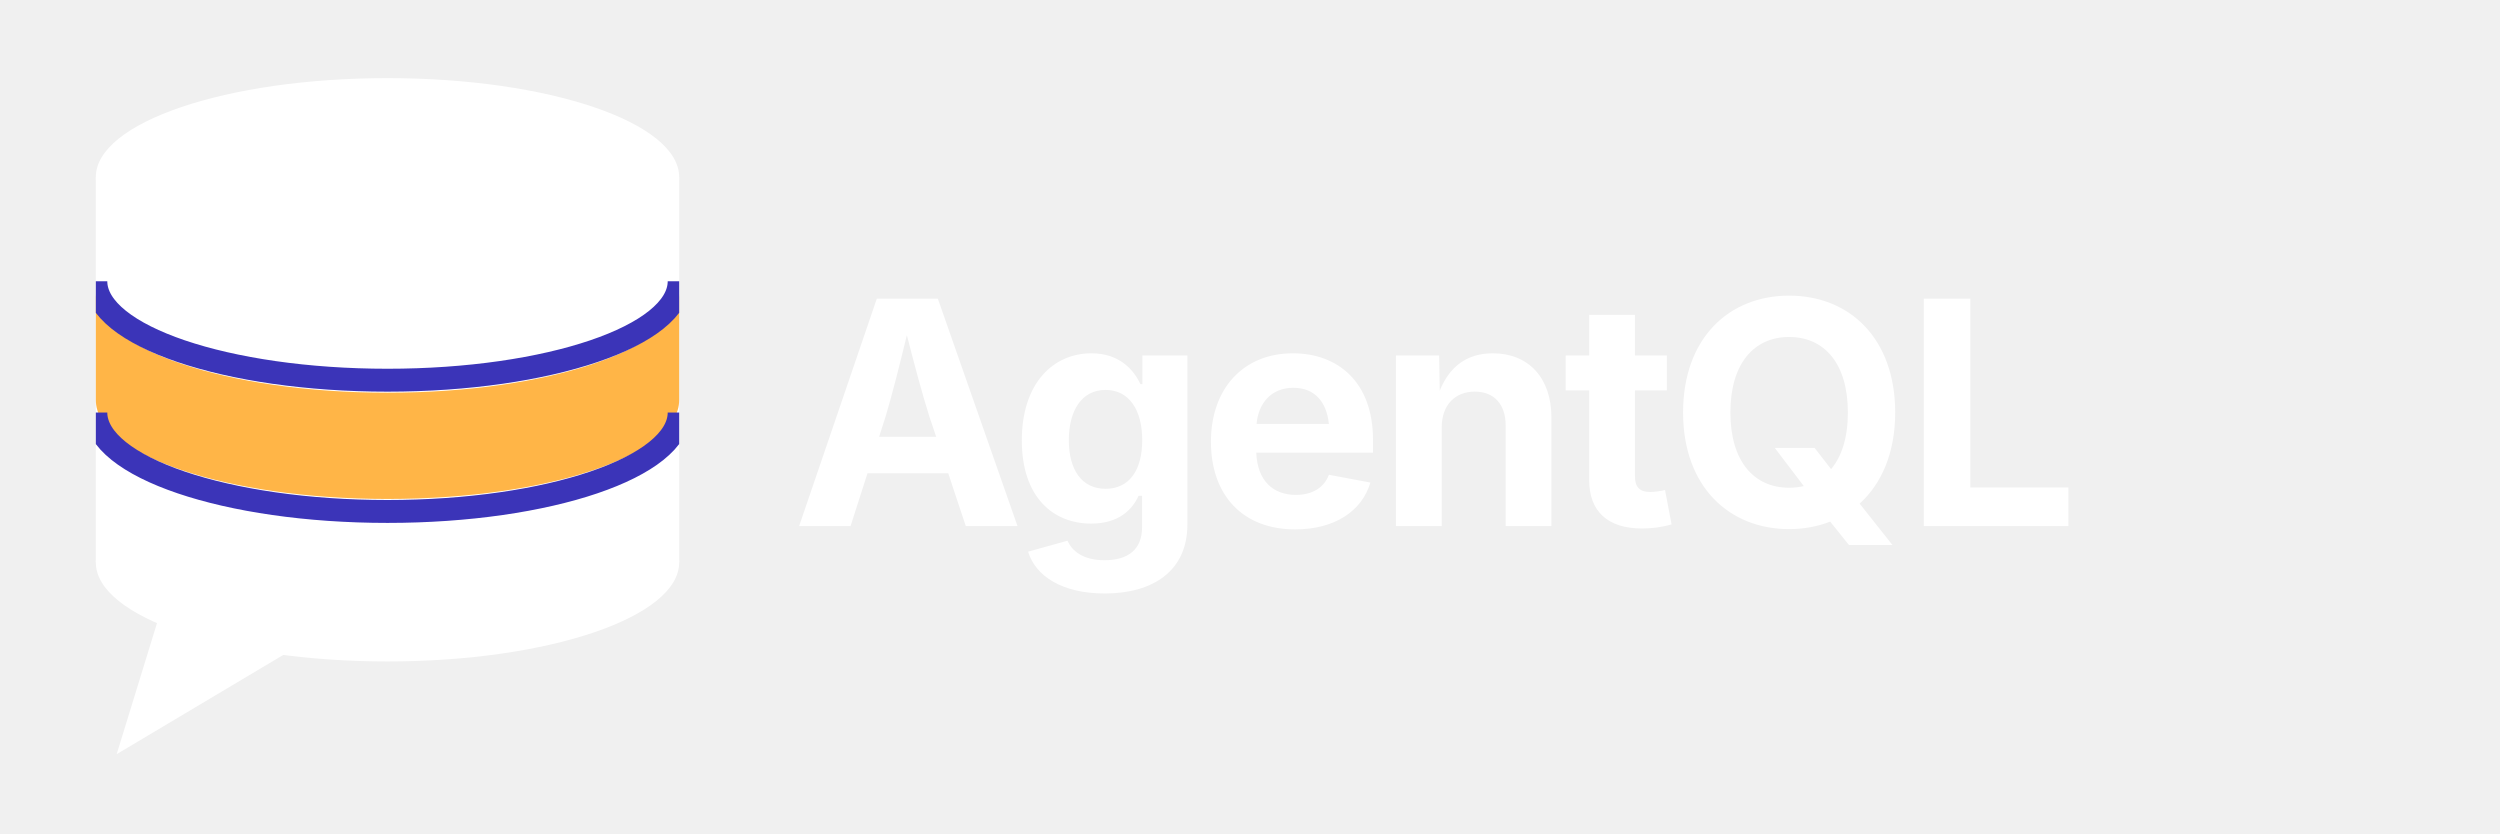
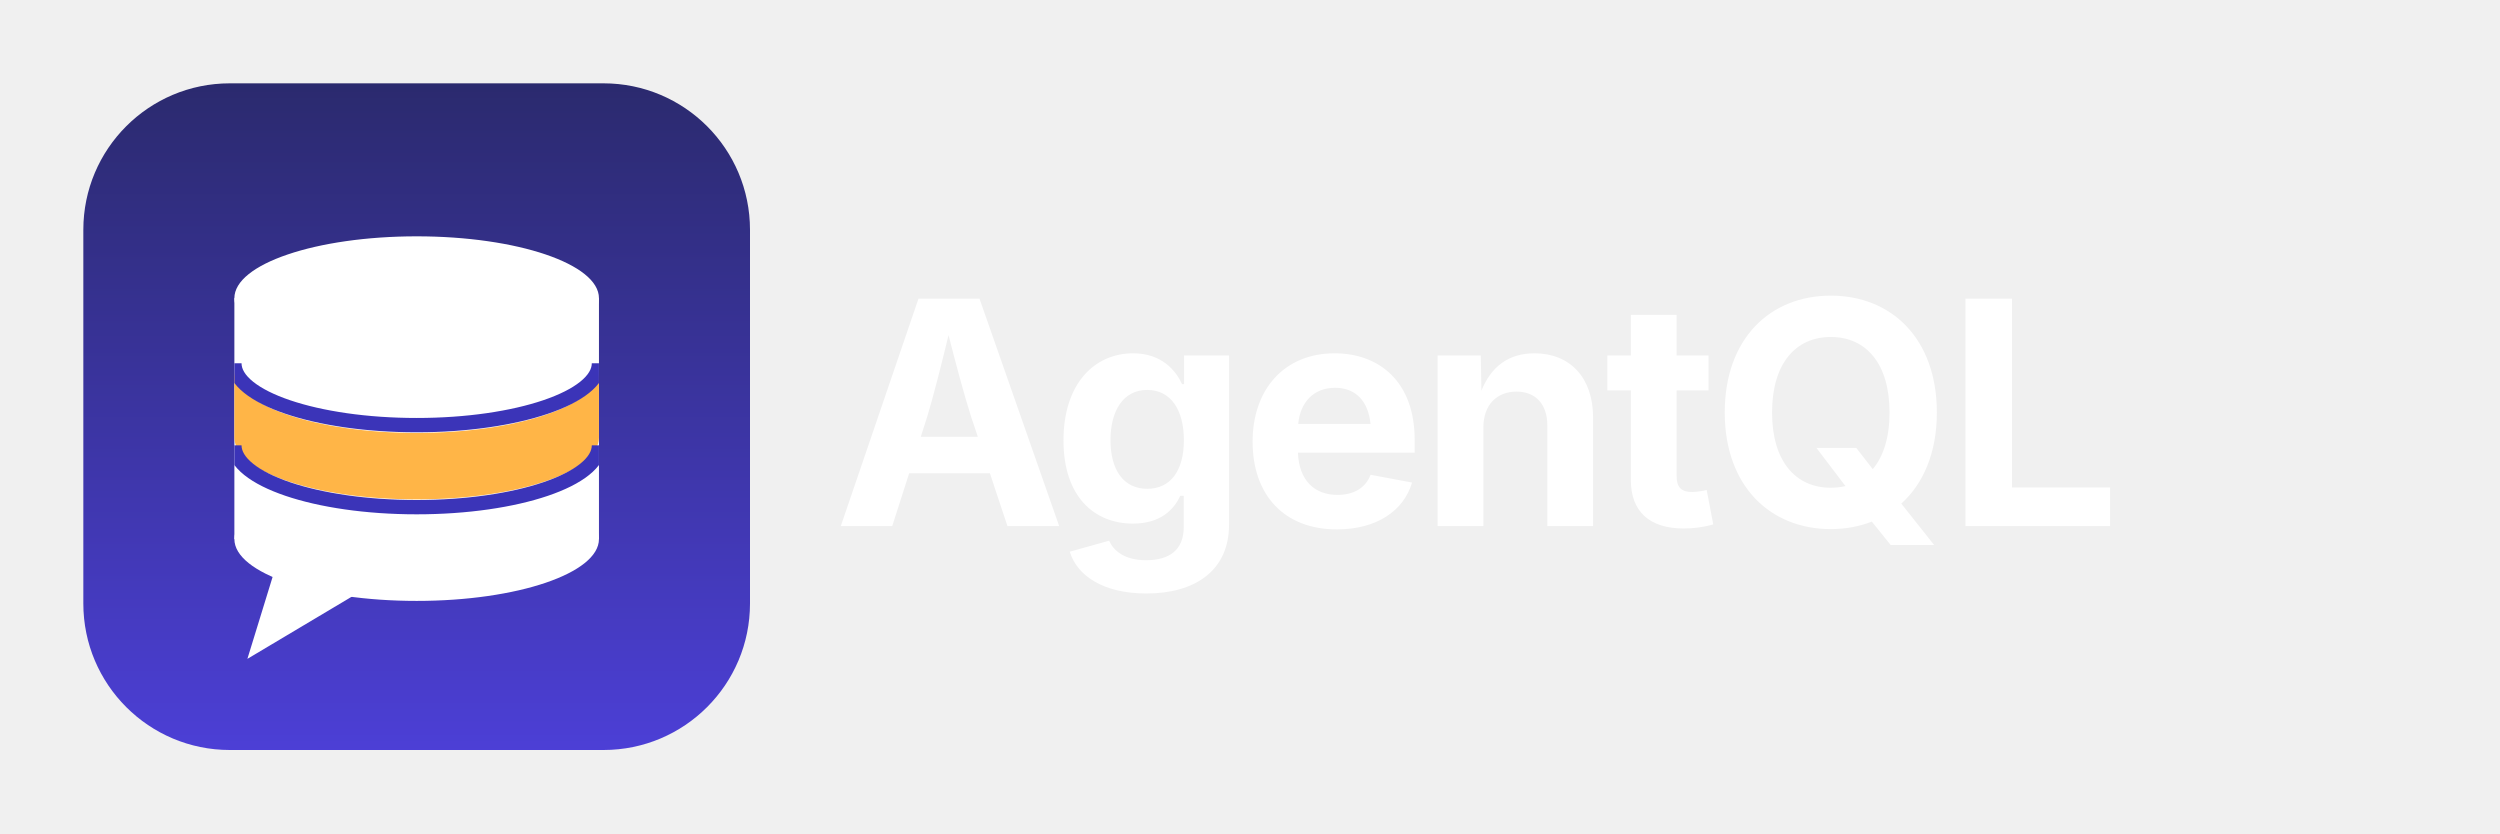
<svg xmlns="http://www.w3.org/2000/svg" viewBox="0 0 2400 800" width="2400" height="800">
-   <g transform="translate(60,40) scale(1.0)">
-     <g transform="translate(-200,-200)">
-       <g id="mark">
-         <clipPath id="body">
-           <rect x="232" y="330" width="560" height="370" />
-         </clipPath>
-         <rect x="232" y="330" width="560" height="370" fill="#FFFFFF" />
-         <ellipse cx="512" cy="330" rx="280" ry="95" fill="#FFFFFF" />
-         <ellipse cx="512" cy="700" rx="280" ry="95" fill="#FFFFFF" />
-         <path d="M232,442 A280,95 0 0 0 792,442 L792,544 A280,95 0 0 1 232,544 Z" fill="#FFB547" />
-         <path d="M232,430 A280,95 0 0 0 792,430" fill="none" stroke="#3B34B8" stroke-width="22" clip-path="url(#body)" />
-         <path d="M232,556 A280,95 0 0 0 792,556" fill="none" stroke="#3B34B8" stroke-width="22" clip-path="url(#body)" />
-         <path d="M300,728 L252,884 L440,772 Z" fill="#FFFFFF" />
-       </g>
+   <defs>
+     <linearGradient id="bg" x1="0" y1="0" x2="0" y2="1">
+       <stop offset="0" stop-color="#2B2A6E" />
+       <stop offset="1" stop-color="#4C3FD6" />
+     </linearGradient>
+   </defs>
+   <g transform="translate(80,80) scale(0.625)">
+     <rect width="1024" height="1024" rx="225" fill="url(#bg)" />
+     <g id="mark">
+       <clipPath id="body">
+         <rect x="232" y="330" width="560" height="370" />
+       </clipPath>
+       <rect x="232" y="330" width="560" height="370" fill="#FFFFFF" />
+       <ellipse cx="512" cy="330" rx="280" ry="95" fill="#FFFFFF" />
+       <ellipse cx="512" cy="700" rx="280" ry="95" fill="#FFFFFF" />
+       <path d="M232,442 A280,95 0 0 0 792,442 L792,544 A280,95 0 0 1 232,544 Z" fill="#FFB547" />
+       <path d="M232,430 A280,95 0 0 0 792,430" fill="none" stroke="#3B34B8" stroke-width="22" clip-path="url(#body)" />
+       <path d="M232,556 A280,95 0 0 0 792,556" fill="none" stroke="#3B34B8" stroke-width="22" clip-path="url(#body)" />
+       <path d="M300,728 L252,884 L440,772 Z" fill="#FFFFFF" />
    </g>
  </g>
-   <text x="760" y="505" font-family="Inter, -apple-system, 'Segoe UI', Roboto, Helvetica, Arial, sans-serif" font-size="300" font-weight="700" letter-spacing="-8" fill="#FFFFFF">AgentQL</text>
+   <text x="800" y="505" font-family="Inter, -apple-system, 'Segoe UI', Roboto, Helvetica, Arial, sans-serif" font-size="300" font-weight="700" letter-spacing="-8" fill="#FFFFFF">AgentQL</text>
</svg>
